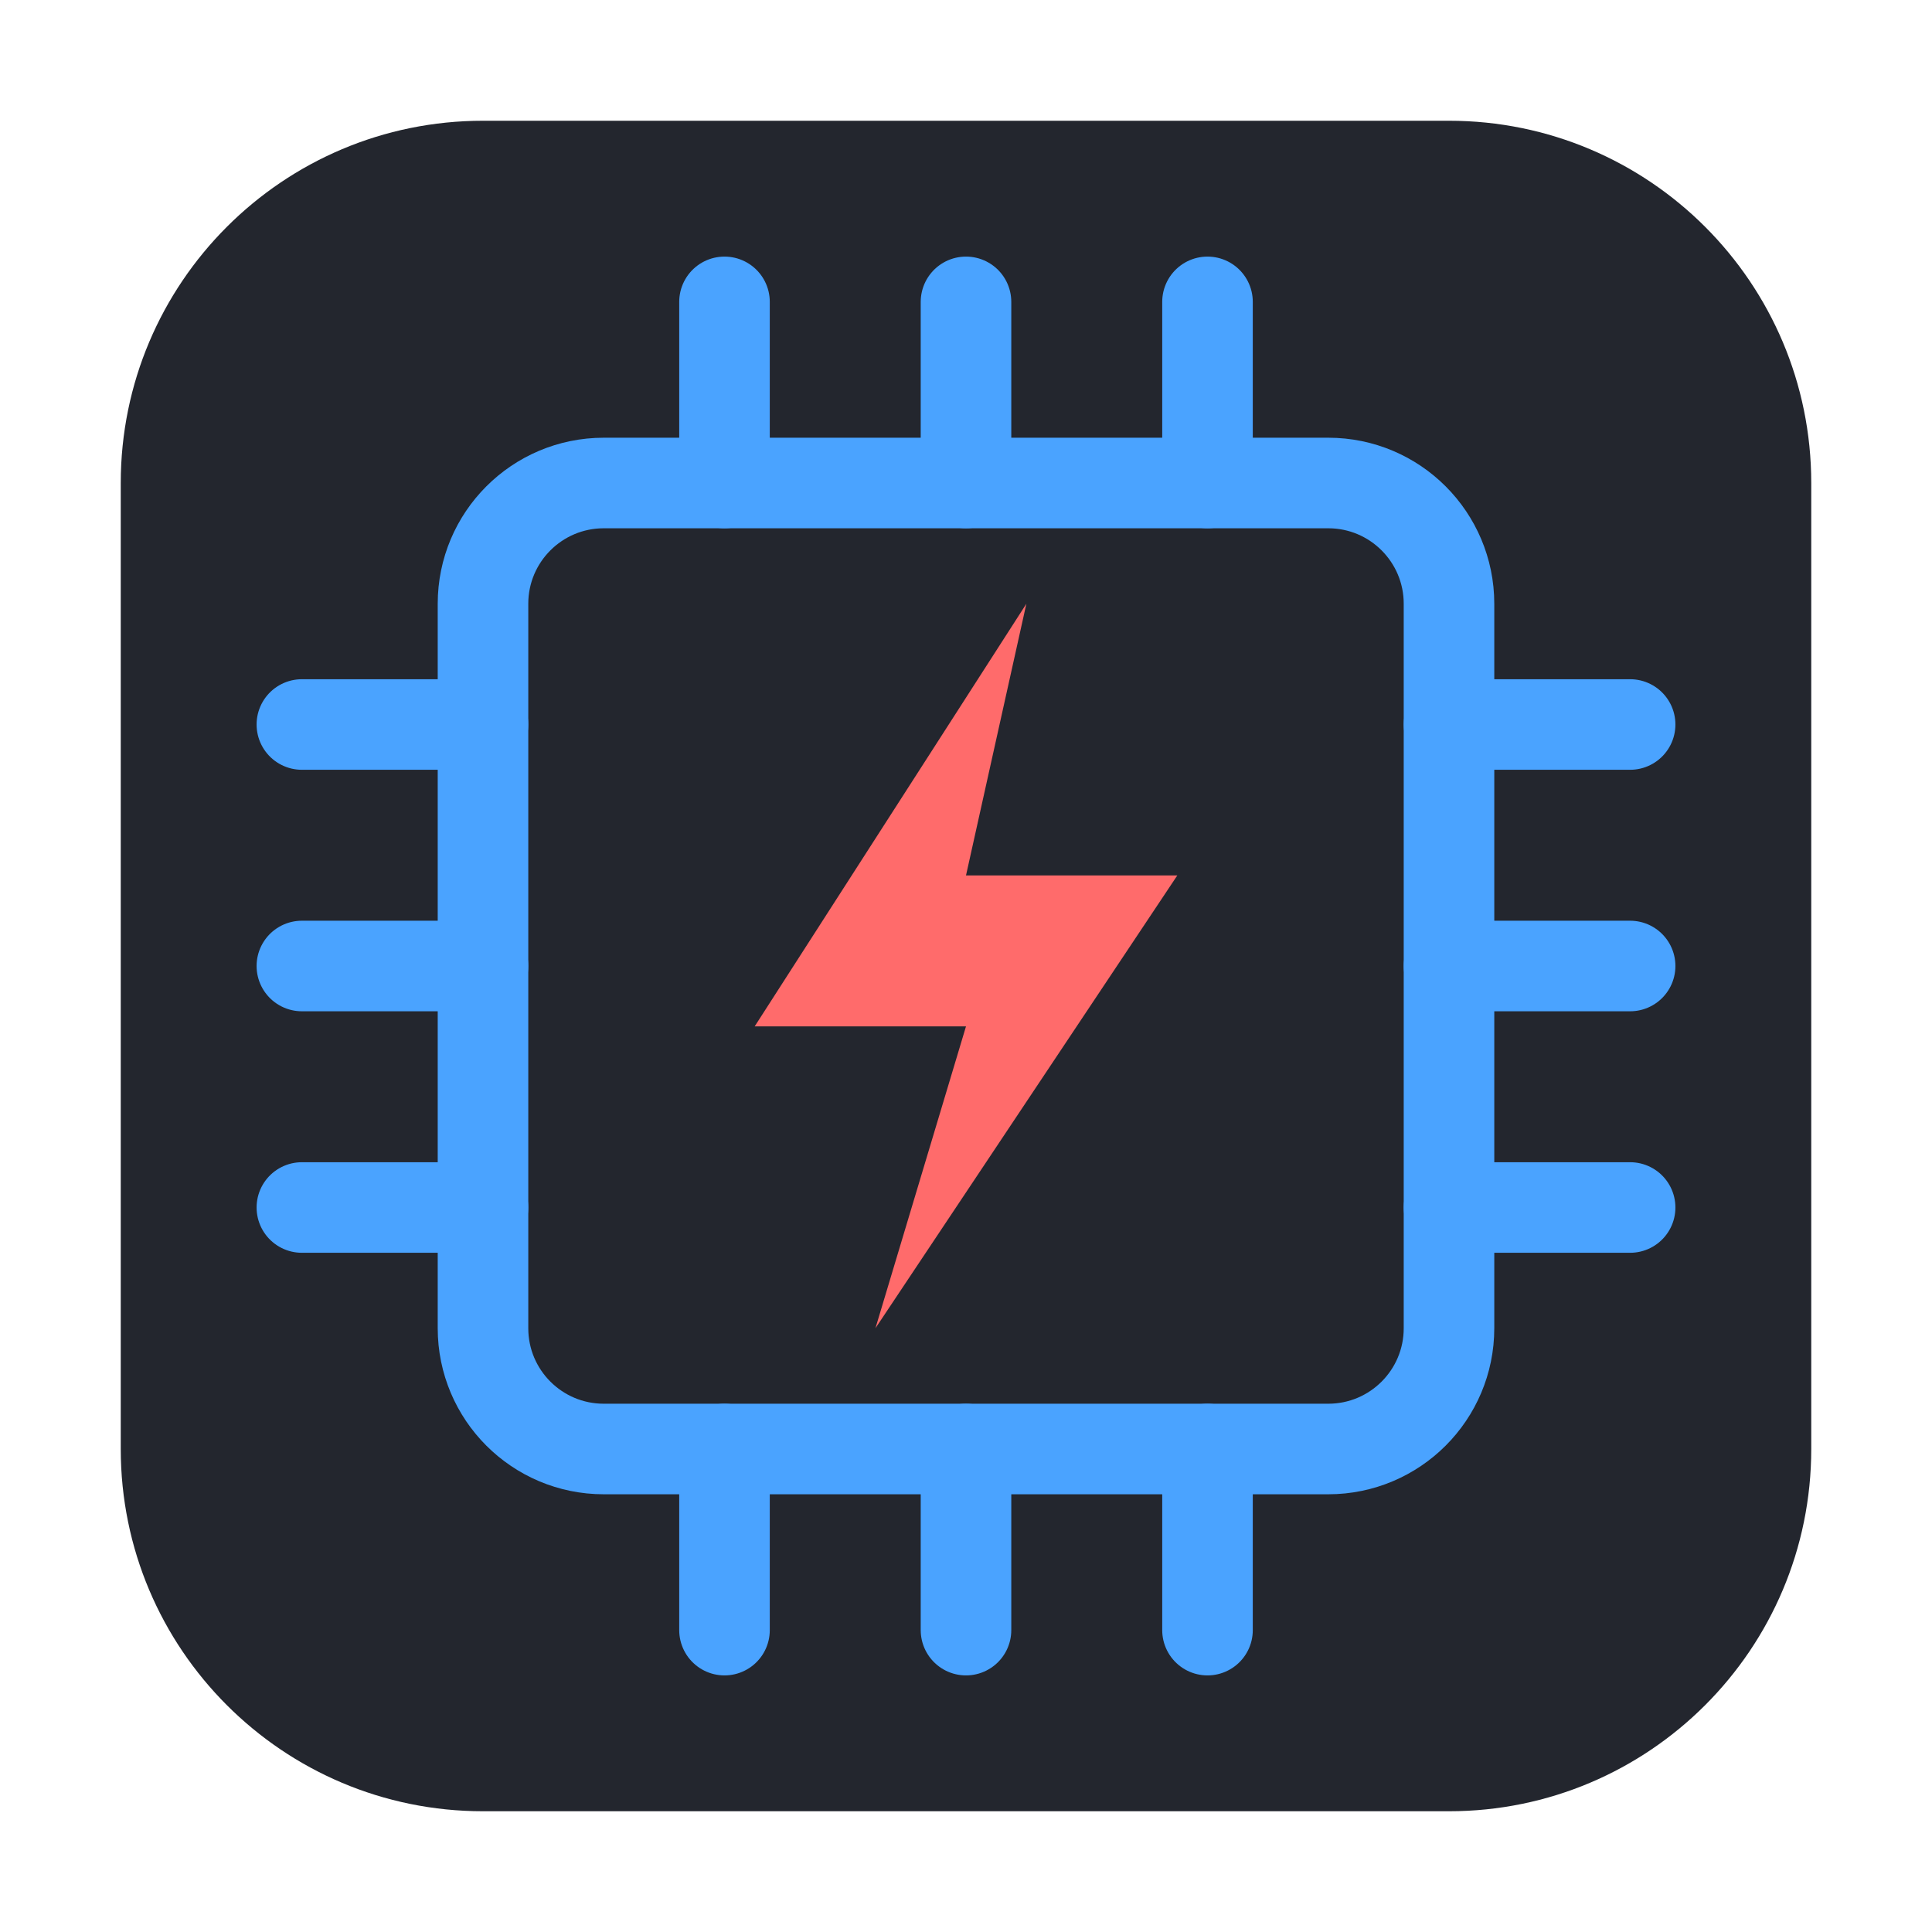
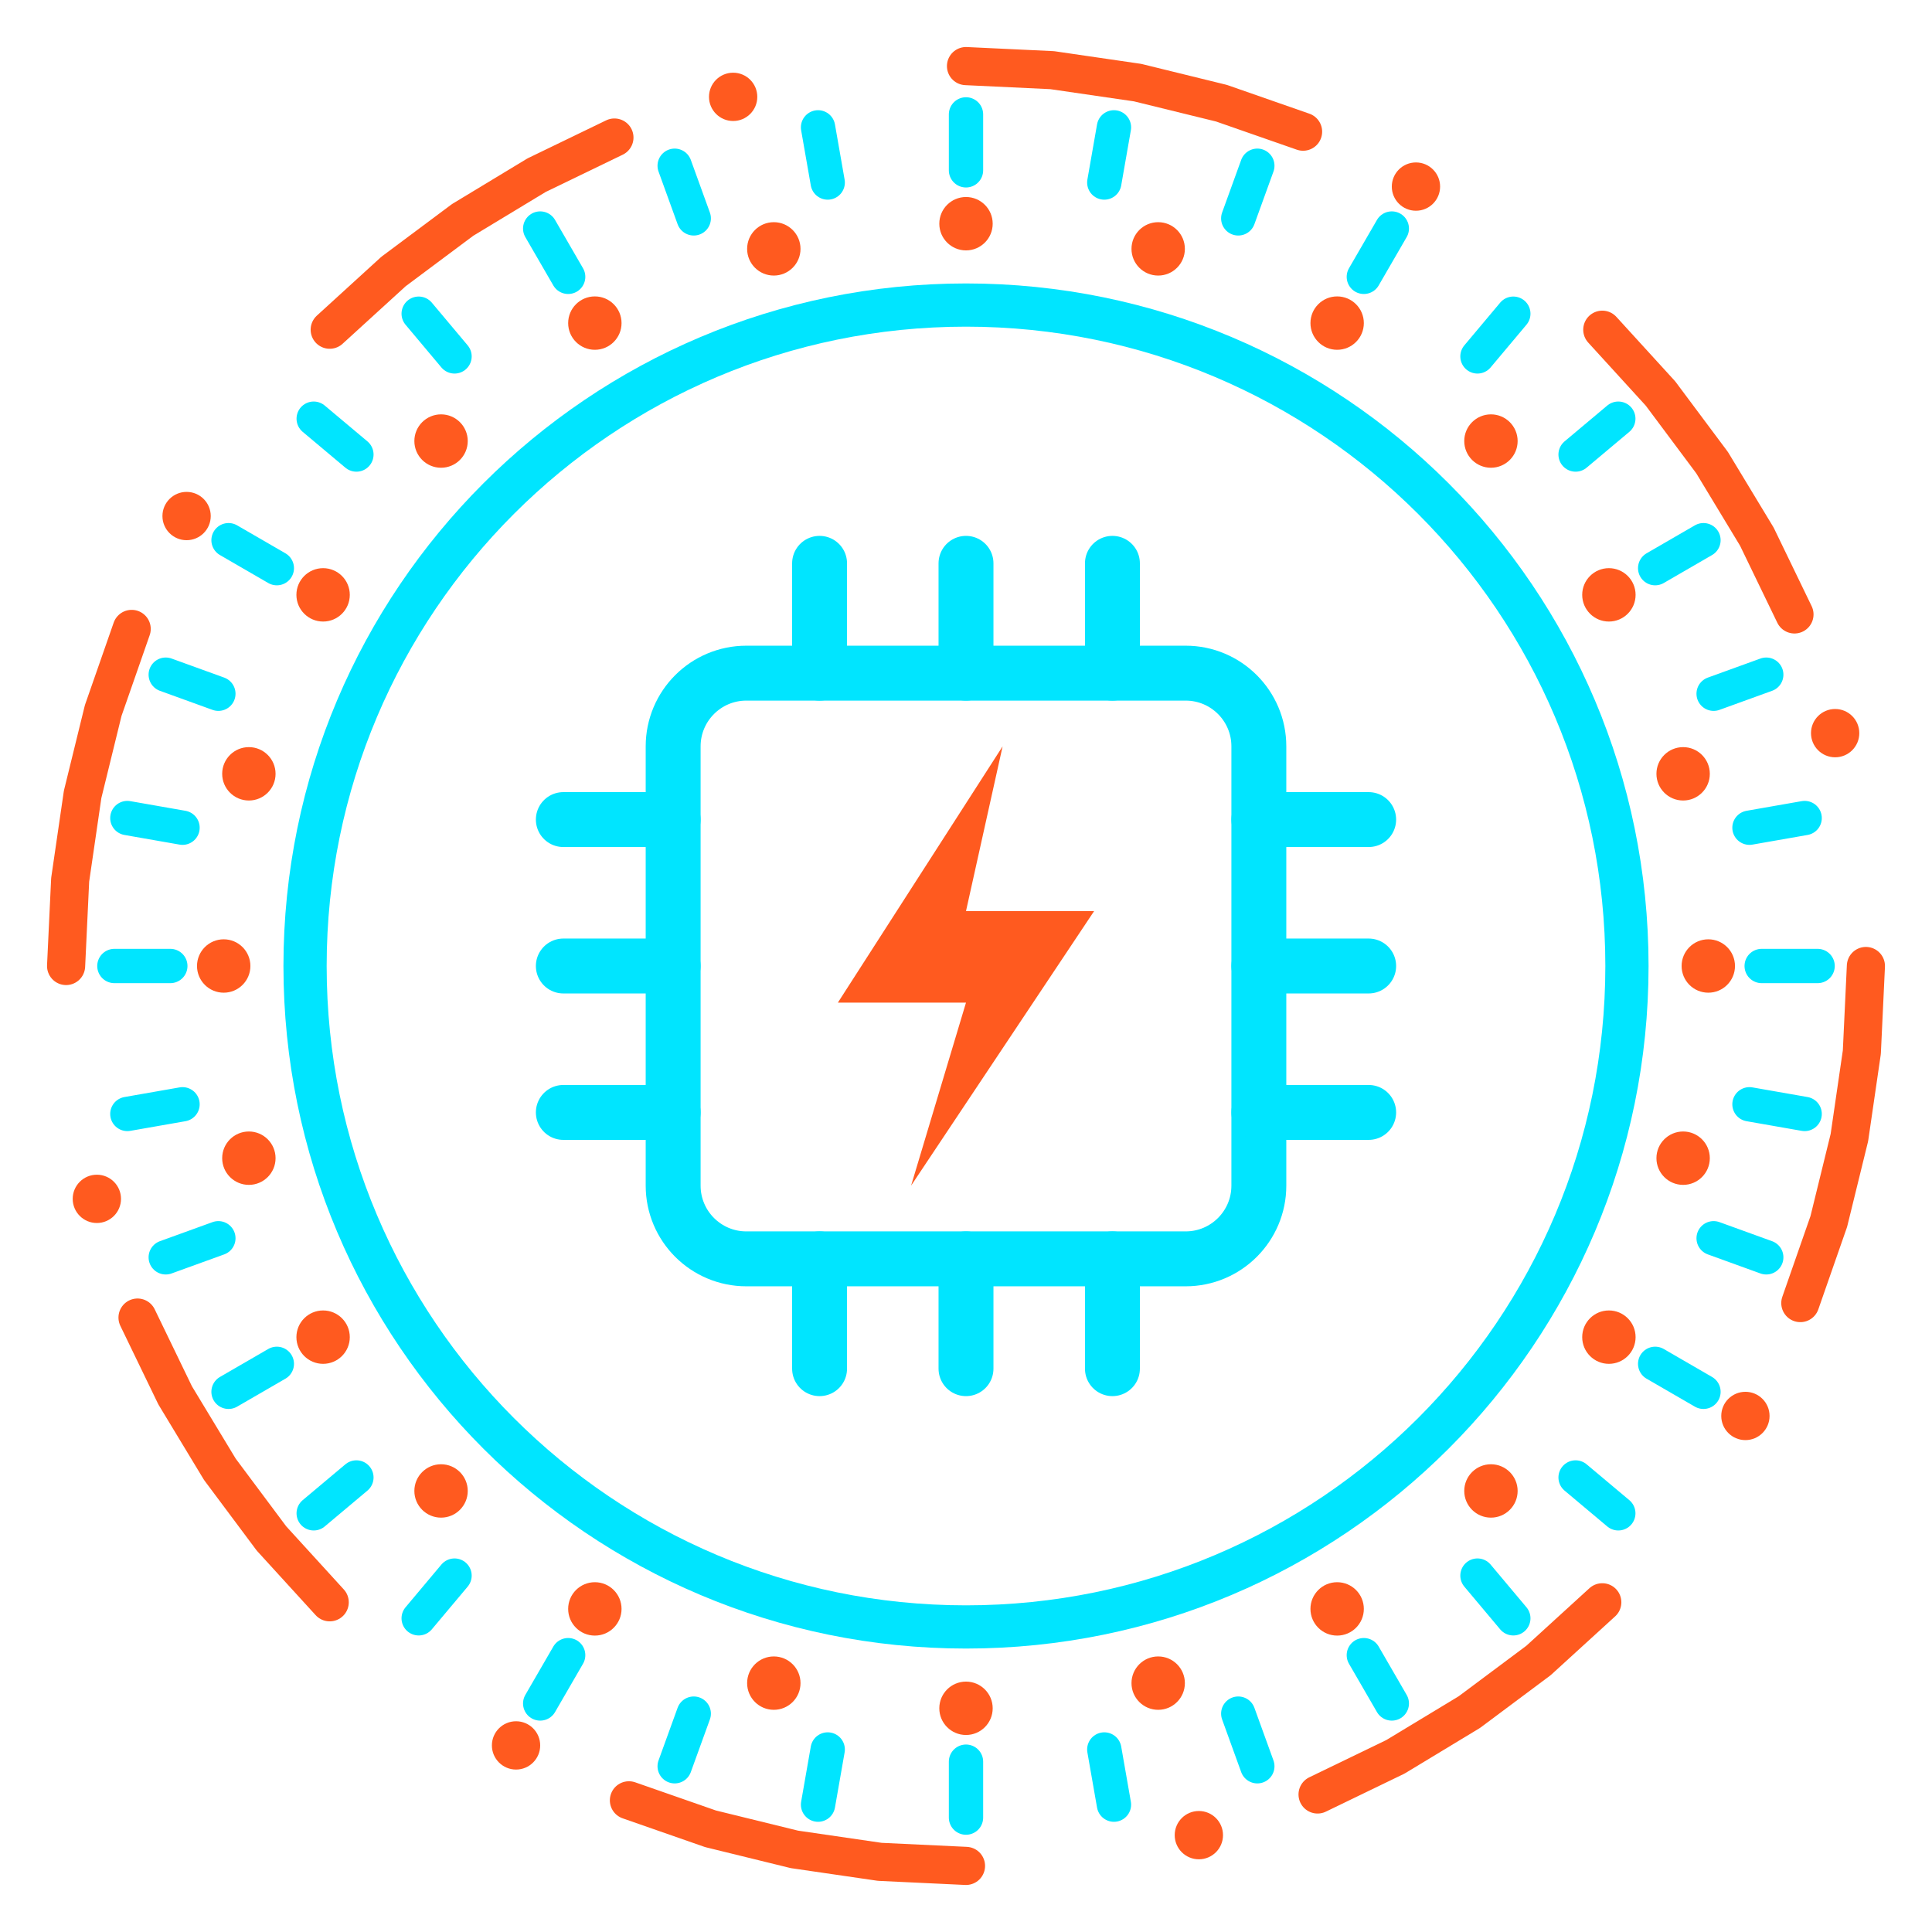
- <svg xmlns="http://www.w3.org/2000/svg" viewBox="0 0 64 64">
-   <rect x="4" y="4" width="56" height="56" rx="12" fill="#23262e" />
-   <rect x="16" y="16" width="32" height="32" rx="4" fill="none" stroke="#4aa3ff" stroke-width="3" />
-   <g stroke="#4aa3ff" stroke-width="3" stroke-linecap="round">
-     <path d="M24 10v6M32 10v6M40 10v6M24 48v6M32 48v6M40 48v6M10 24h6M10 32h6M10 40h6M48 24h6M48 32h6M48 40h6" />
+ <svg xmlns="http://www.w3.org/2000/svg" viewBox="16 16 76 76">
+   <g fill="none" stroke-linecap="round" stroke-linejoin="round">
+     <path d="M54,54 m-26,0 a26,26 0 1,1 52,0 a26,26 0 1,1 -52,0" stroke="#00E5FF" stroke-width="1.7" />
+     <path d="M54,22.7L54,20.5 M59.44,23.18L59.82,21.01 M64.71,24.59L65.46,22.52 M69.65,26.89L70.75,24.99 M74.12,30.02L75.53,28.34 M77.98,33.88L79.66,32.47 M81.11,38.35L83.01,37.25 M83.41,43.29L85.48,42.54 M84.82,48.56L86.99,48.18 M85.3,54L87.5,54 M84.82,59.44L86.99,59.82 M83.41,64.71L85.48,65.46 M81.11,69.65L83.01,70.75 M77.98,74.12L79.66,75.53 M74.12,77.98L75.53,79.66 M69.65,81.11L70.75,83.01 M64.71,83.41L65.46,85.48 M59.44,84.82L59.82,86.99 M54,85.3L54,87.5 M48.56,84.82L48.18,86.99 M43.29,83.41L42.54,85.48 M38.35,81.11L37.25,83.01 M33.88,77.98L32.47,79.66 M30.02,74.12L28.34,75.53 M26.89,69.65L24.99,70.75 M24.59,64.71L22.52,65.46 M23.18,59.44L21.01,59.82 M22.7,54L20.5,54 M23.18,48.56L21.01,48.18 M24.59,43.29L22.52,42.54 M26.89,38.35L24.99,37.25 M30.02,33.88L28.34,32.47 M33.88,30.02L32.47,28.34 M38.35,26.89L37.25,24.99 M43.29,24.59L42.54,22.52 M48.56,23.18L48.18,21.01" stroke="#00E5FF" stroke-width="1.35" />
+     <path d="M54,18.6L57.39,18.76L60.75,19.25L64.05,20.06L67.26,21.18 M79.03,28.97L81.32,31.48L83.35,34.2L85.11,37.11L86.59,40.17 M89.4,54L89.24,57.39L88.75,60.75L87.94,64.05L86.82,67.26 M79.03,79.03L76.52,81.32L73.8,83.35L70.89,85.11L67.83,86.59 M54,89.4L50.61,89.24L47.25,88.75L43.95,87.94L40.74,86.82 M28.97,79.03L26.68,76.52L24.65,73.8L22.89,70.89L21.41,67.83 M18.6,54L18.76,50.61L19.25,47.25L20.06,43.95L21.18,40.74 M28.97,28.97L31.48,26.68L34.2,24.65L37.11,22.89L40.17,21.41" stroke="#FF5A1F" stroke-width="1.5" />
  </g>
-   <path d="M34 20 25 34h7l-3 10 10-15h-7z" fill="#ff6b6b" />
+   <path fill="#FF5A1F" d="M54,24.8m-1.05,0a1.05,1.05 0 1,1 2.1,0a1.05,1.05 0 1,1 -2.1,0 M61.56,25.79m-1.05,0a1.05,1.05 0 1,1 2.1,0a1.05,1.05 0 1,1 -2.1,0 M68.6,28.71m-1.05,0a1.05,1.05 0 1,1 2.1,0a1.05,1.05 0 1,1 -2.1,0 M74.65,33.35m-1.05,0a1.05,1.05 0 1,1 2.1,0a1.05,1.05 0 1,1 -2.1,0 M79.29,39.4m-1.05,0a1.05,1.05 0 1,1 2.1,0a1.05,1.05 0 1,1 -2.1,0 M82.21,46.44m-1.05,0a1.05,1.05 0 1,1 2.1,0a1.05,1.05 0 1,1 -2.1,0 M83.2,54m-1.05,0a1.05,1.05 0 1,1 2.1,0a1.05,1.05 0 1,1 -2.1,0 M82.21,61.56m-1.05,0a1.05,1.05 0 1,1 2.1,0a1.05,1.05 0 1,1 -2.1,0 M79.29,68.6m-1.05,0a1.05,1.05 0 1,1 2.1,0a1.05,1.05 0 1,1 -2.1,0 M74.65,74.65m-1.05,0a1.05,1.05 0 1,1 2.1,0a1.05,1.05 0 1,1 -2.1,0 M68.6,79.29m-1.05,0a1.05,1.05 0 1,1 2.1,0a1.05,1.05 0 1,1 -2.1,0 M61.56,82.21m-1.05,0a1.05,1.05 0 1,1 2.1,0a1.05,1.05 0 1,1 -2.1,0 M54,83.2m-1.05,0a1.05,1.05 0 1,1 2.1,0a1.05,1.05 0 1,1 -2.1,0 M46.44,82.21m-1.05,0a1.05,1.05 0 1,1 2.1,0a1.05,1.05 0 1,1 -2.1,0 M39.4,79.29m-1.05,0a1.05,1.05 0 1,1 2.1,0a1.05,1.05 0 1,1 -2.1,0 M33.35,74.65m-1.05,0a1.05,1.05 0 1,1 2.1,0a1.05,1.05 0 1,1 -2.1,0 M28.71,68.6m-1.05,0a1.05,1.05 0 1,1 2.1,0a1.05,1.05 0 1,1 -2.1,0 M25.79,61.56m-1.05,0a1.05,1.05 0 1,1 2.1,0a1.05,1.05 0 1,1 -2.1,0 M24.8,54m-1.05,0a1.05,1.05 0 1,1 2.1,0a1.05,1.05 0 1,1 -2.1,0 M25.79,46.44m-1.05,0a1.05,1.05 0 1,1 2.1,0a1.05,1.05 0 1,1 -2.1,0 M28.71,39.4m-1.05,0a1.05,1.05 0 1,1 2.1,0a1.05,1.05 0 1,1 -2.1,0 M33.35,33.35m-1.05,0a1.05,1.05 0 1,1 2.1,0a1.05,1.05 0 1,1 -2.1,0 M39.4,28.71m-1.05,0a1.05,1.05 0 1,1 2.1,0a1.05,1.05 0 1,1 -2.1,0 M46.44,25.79m-1.05,0a1.05,1.05 0 1,1 2.1,0a1.05,1.05 0 1,1 -2.1,0" />
+   <path fill="#FF5A1F" d="M71.7,23.34m-0.95,0a0.95,0.95 0 1,1 1.9,0a0.95,0.95 0 1,1 -1.9,0 M88.19,44.84m-0.95,0a0.95,0.95 0 1,1 1.9,0a0.95,0.95 0 1,1 -1.9,0 M84.66,71.7m-0.95,0a0.95,0.95 0 1,1 1.9,0a0.95,0.95 0 1,1 -1.9,0 M63.16,88.19m-0.95,0a0.95,0.95 0 1,1 1.9,0a0.95,0.95 0 1,1 -1.9,0 M36.3,84.66m-0.95,0a0.95,0.95 0 1,1 1.9,0a0.95,0.95 0 1,1 -1.9,0 M19.81,63.16m-0.95,0a0.95,0.95 0 1,1 1.9,0a0.95,0.95 0 1,1 -1.9,0 M23.34,36.3m-0.95,0a0.95,0.95 0 1,1 1.9,0a0.95,0.95 0 1,1 -1.9,0 M44.84,19.81m-0.95,0a0.95,0.95 0 1,1 1.9,0a0.95,0.95 0 1,1 -1.9,0" />
+   <g transform="translate(54 54) scale(0.72) translate(-32 -32)">
+     <rect x="16" y="16" width="32" height="32" rx="4" fill="none" stroke="#00E5FF" stroke-width="3" />
+     <g stroke="#00E5FF" stroke-width="3" stroke-linecap="round">
+       <path d="M24 10v6M32 10v6M40 10v6M24 48v6M32 48v6M40 48v6M10 24h6M10 32h6M10 40h6M48 24h6M48 32h6M48 40h6" />
+     </g>
+     <path d="M34 20 25 34h7l-3 10 10-15h-7z" fill="#FF5A1F" />
+   </g>
</svg>
